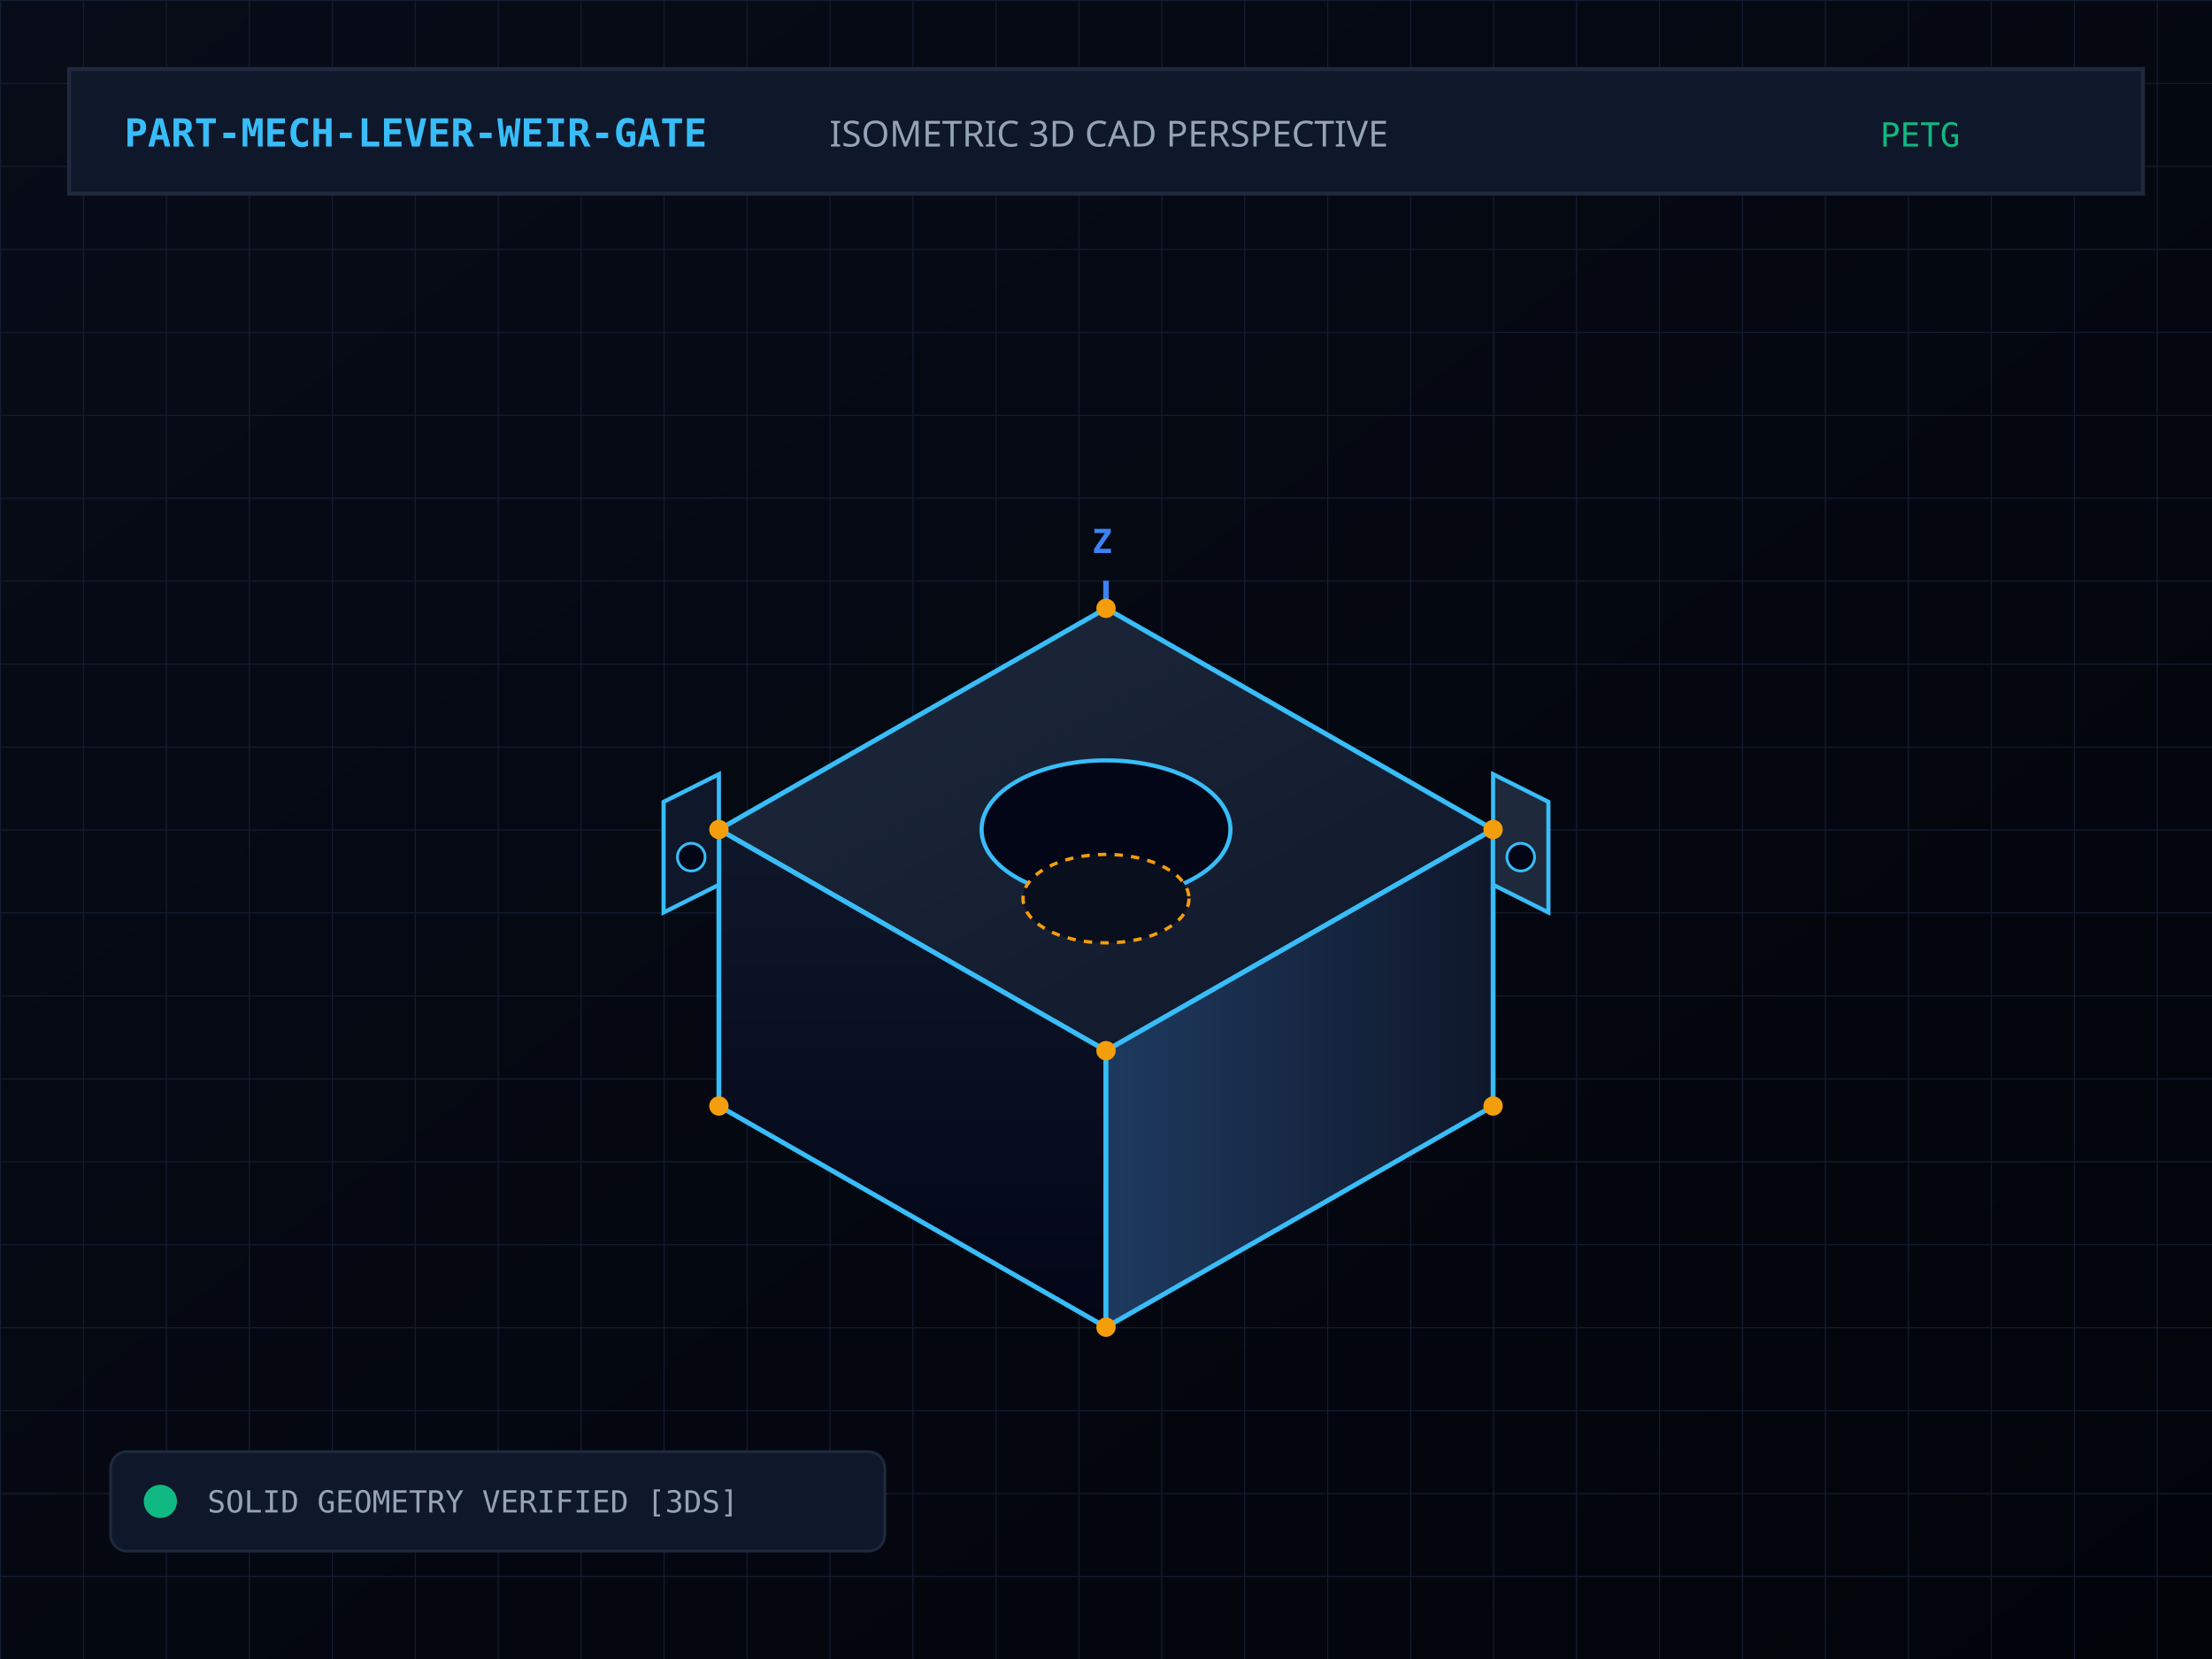
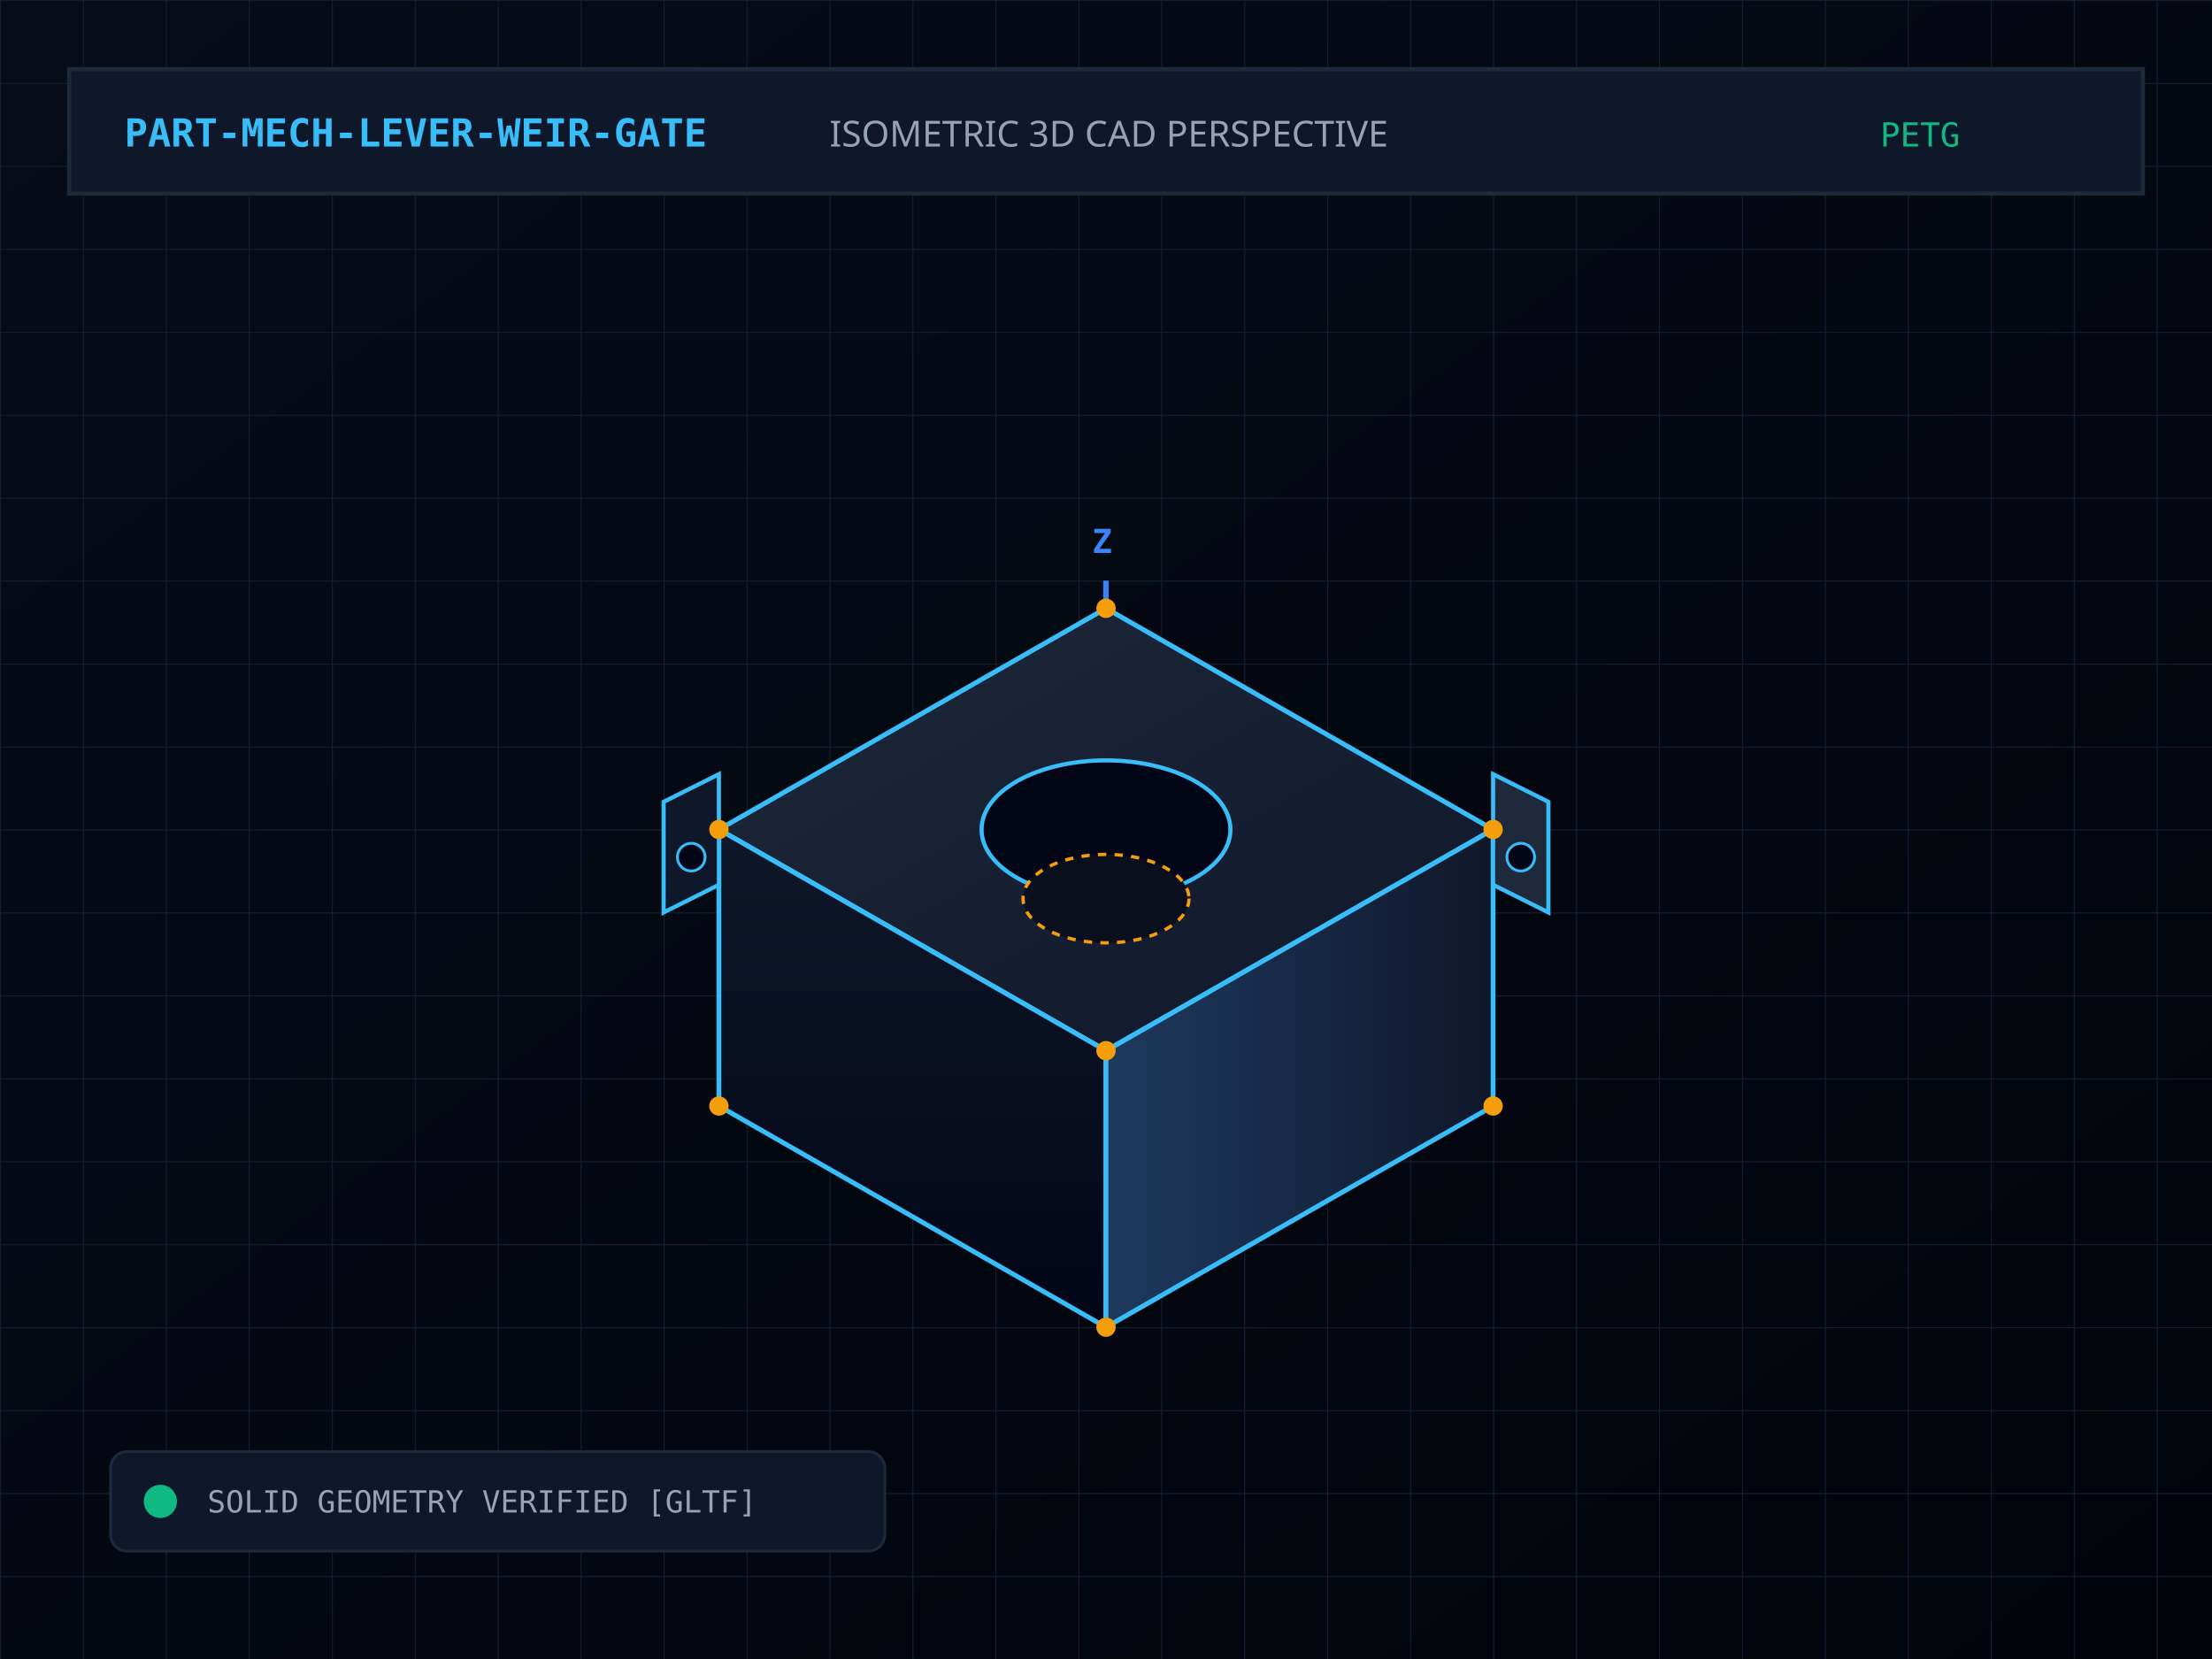
<svg xmlns="http://www.w3.org/2000/svg" viewBox="0 0 800 600" width="100%" height="100%">
  <defs>
    <linearGradient id="iso-bg" x1="0%" y1="0%" x2="100%" y2="100%">
      <stop offset="0%" stop-color="#070c18" />
      <stop offset="100%" stop-color="#02040a" />
    </linearGradient>
    <pattern id="iso-grid" width="30" height="30" patternUnits="userSpaceOnUse">
      <path d="M 30 0 L 0 0 0 30" fill="none" stroke="#131e32" stroke-width="0.75" />
    </pattern>
    <linearGradient id="face-top" x1="0%" y1="0%" x2="100%" y2="100%">
      <stop offset="0%" stop-color="#1e293b" />
      <stop offset="100%" stop-color="#0f172a" />
    </linearGradient>
    <linearGradient id="face-left" x1="0%" y1="0%" x2="0%" y2="100%">
      <stop offset="0%" stop-color="#0f172a" />
      <stop offset="100%" stop-color="#020617" />
    </linearGradient>
    <linearGradient id="face-right" x1="0%" y1="0%" x2="100%" y2="0%">
      <stop offset="0%" stop-color="#1e3a5f" />
      <stop offset="100%" stop-color="#0f172a" />
    </linearGradient>
  </defs>
  <rect width="100%" height="100%" fill="url(#iso-bg)" />
  <rect width="100%" height="100%" fill="url(#iso-grid)" />
  <rect x="25" y="25" width="750" height="45" fill="#0f172a" stroke="#1e293b" stroke-width="1.5" />
  <text x="45" y="53" font-family="monospace" font-size="14" font-weight="bold" fill="#38bdf8">PART-MECH-LEVER-WEIR-GATE</text>
  <text x="300" y="53" font-family="sans-serif" font-size="13" fill="#94a3b8">ISOMETRIC 3D CAD PERSPECTIVE</text>
  <text x="680" y="53" font-family="monospace" font-size="12" fill="#10b981">PETG</text>
  <g transform="translate(400, 310)">
    <line x1="0" y1="0" x2="-90" y2="52" stroke="#ef4444" stroke-width="2" />
    <text x="-105" y="60" font-family="monospace" font-size="12" font-weight="bold" fill="#ef4444">X</text>
    <line x1="0" y1="0" x2="90" y2="52" stroke="#10b981" stroke-width="2" />
    <text x="100" y="60" font-family="monospace" font-size="12" font-weight="bold" fill="#10b981">Y</text>
    <line x1="0" y1="0" x2="0" y2="-100" stroke="#3b82f6" stroke-width="2" />
    <text x="-5" y="-110" font-family="monospace" font-size="12" font-weight="bold" fill="#3b82f6">Z</text>
    <polygon points="0,-90 140,-10 0,70 -140,-10" fill="url(#face-top)" stroke="#38bdf8" stroke-width="1.75" />
    <polygon points="-140,-10 0,70 0,170 -140,90" fill="url(#face-left)" stroke="#38bdf8" stroke-width="1.75" />
    <polygon points="0,70 140,-10 140,90 0,170" fill="url(#face-right)" stroke="#38bdf8" stroke-width="1.75" />
    <ellipse cx="0" cy="-10" rx="45" ry="25" fill="#020617" stroke="#38bdf8" stroke-width="1.5" />
    <ellipse cx="0" cy="15" rx="30" ry="16" fill="#0a0f1d" stroke="#f59e0b" stroke-width="1.2" stroke-dasharray="3,3" />
    <polygon points="-160,-20 -140,-30 -140,10 -160,20" fill="#0f172a" stroke="#38bdf8" stroke-width="1.5" />
    <circle cx="-150" cy="0" r="5" fill="#020617" stroke="#38bdf8" stroke-width="1" />
    <polygon points="140,-30 160,-20 160,20 140,10" fill="#1e293b" stroke="#38bdf8" stroke-width="1.5" />
    <circle cx="150" cy="0" r="5" fill="#020617" stroke="#38bdf8" stroke-width="1" />
    <circle cx="0" cy="70" r="3.5" fill="#f59e0b" />
    <circle cx="-140" cy="-10" r="3.5" fill="#f59e0b" />
    <circle cx="140" cy="-10" r="3.5" fill="#f59e0b" />
    <circle cx="0" cy="-90" r="3.5" fill="#f59e0b" />
    <circle cx="0" cy="170" r="3.5" fill="#f59e0b" />
    <circle cx="-140" cy="90" r="3.5" fill="#f59e0b" />
    <circle cx="140" cy="90" r="3.5" fill="#f59e0b" />
  </g>
  <rect x="40" y="525" width="280" height="36" rx="6" fill="#0f172a" stroke="#1e293b" stroke-width="1" />
  <circle cx="58" cy="543" r="6" fill="#10b981" />
-   <text x="75" y="547" font-family="monospace" font-size="11" fill="#94a3b8">SOLID GEOMETRY VERIFIED [3DS]</text>
+   <text x="75" y="547" font-family="monospace" font-size="11" fill="#94a3b8">SOLID GEOMETRY VERIFIED [GLTF]</text>
</svg>
